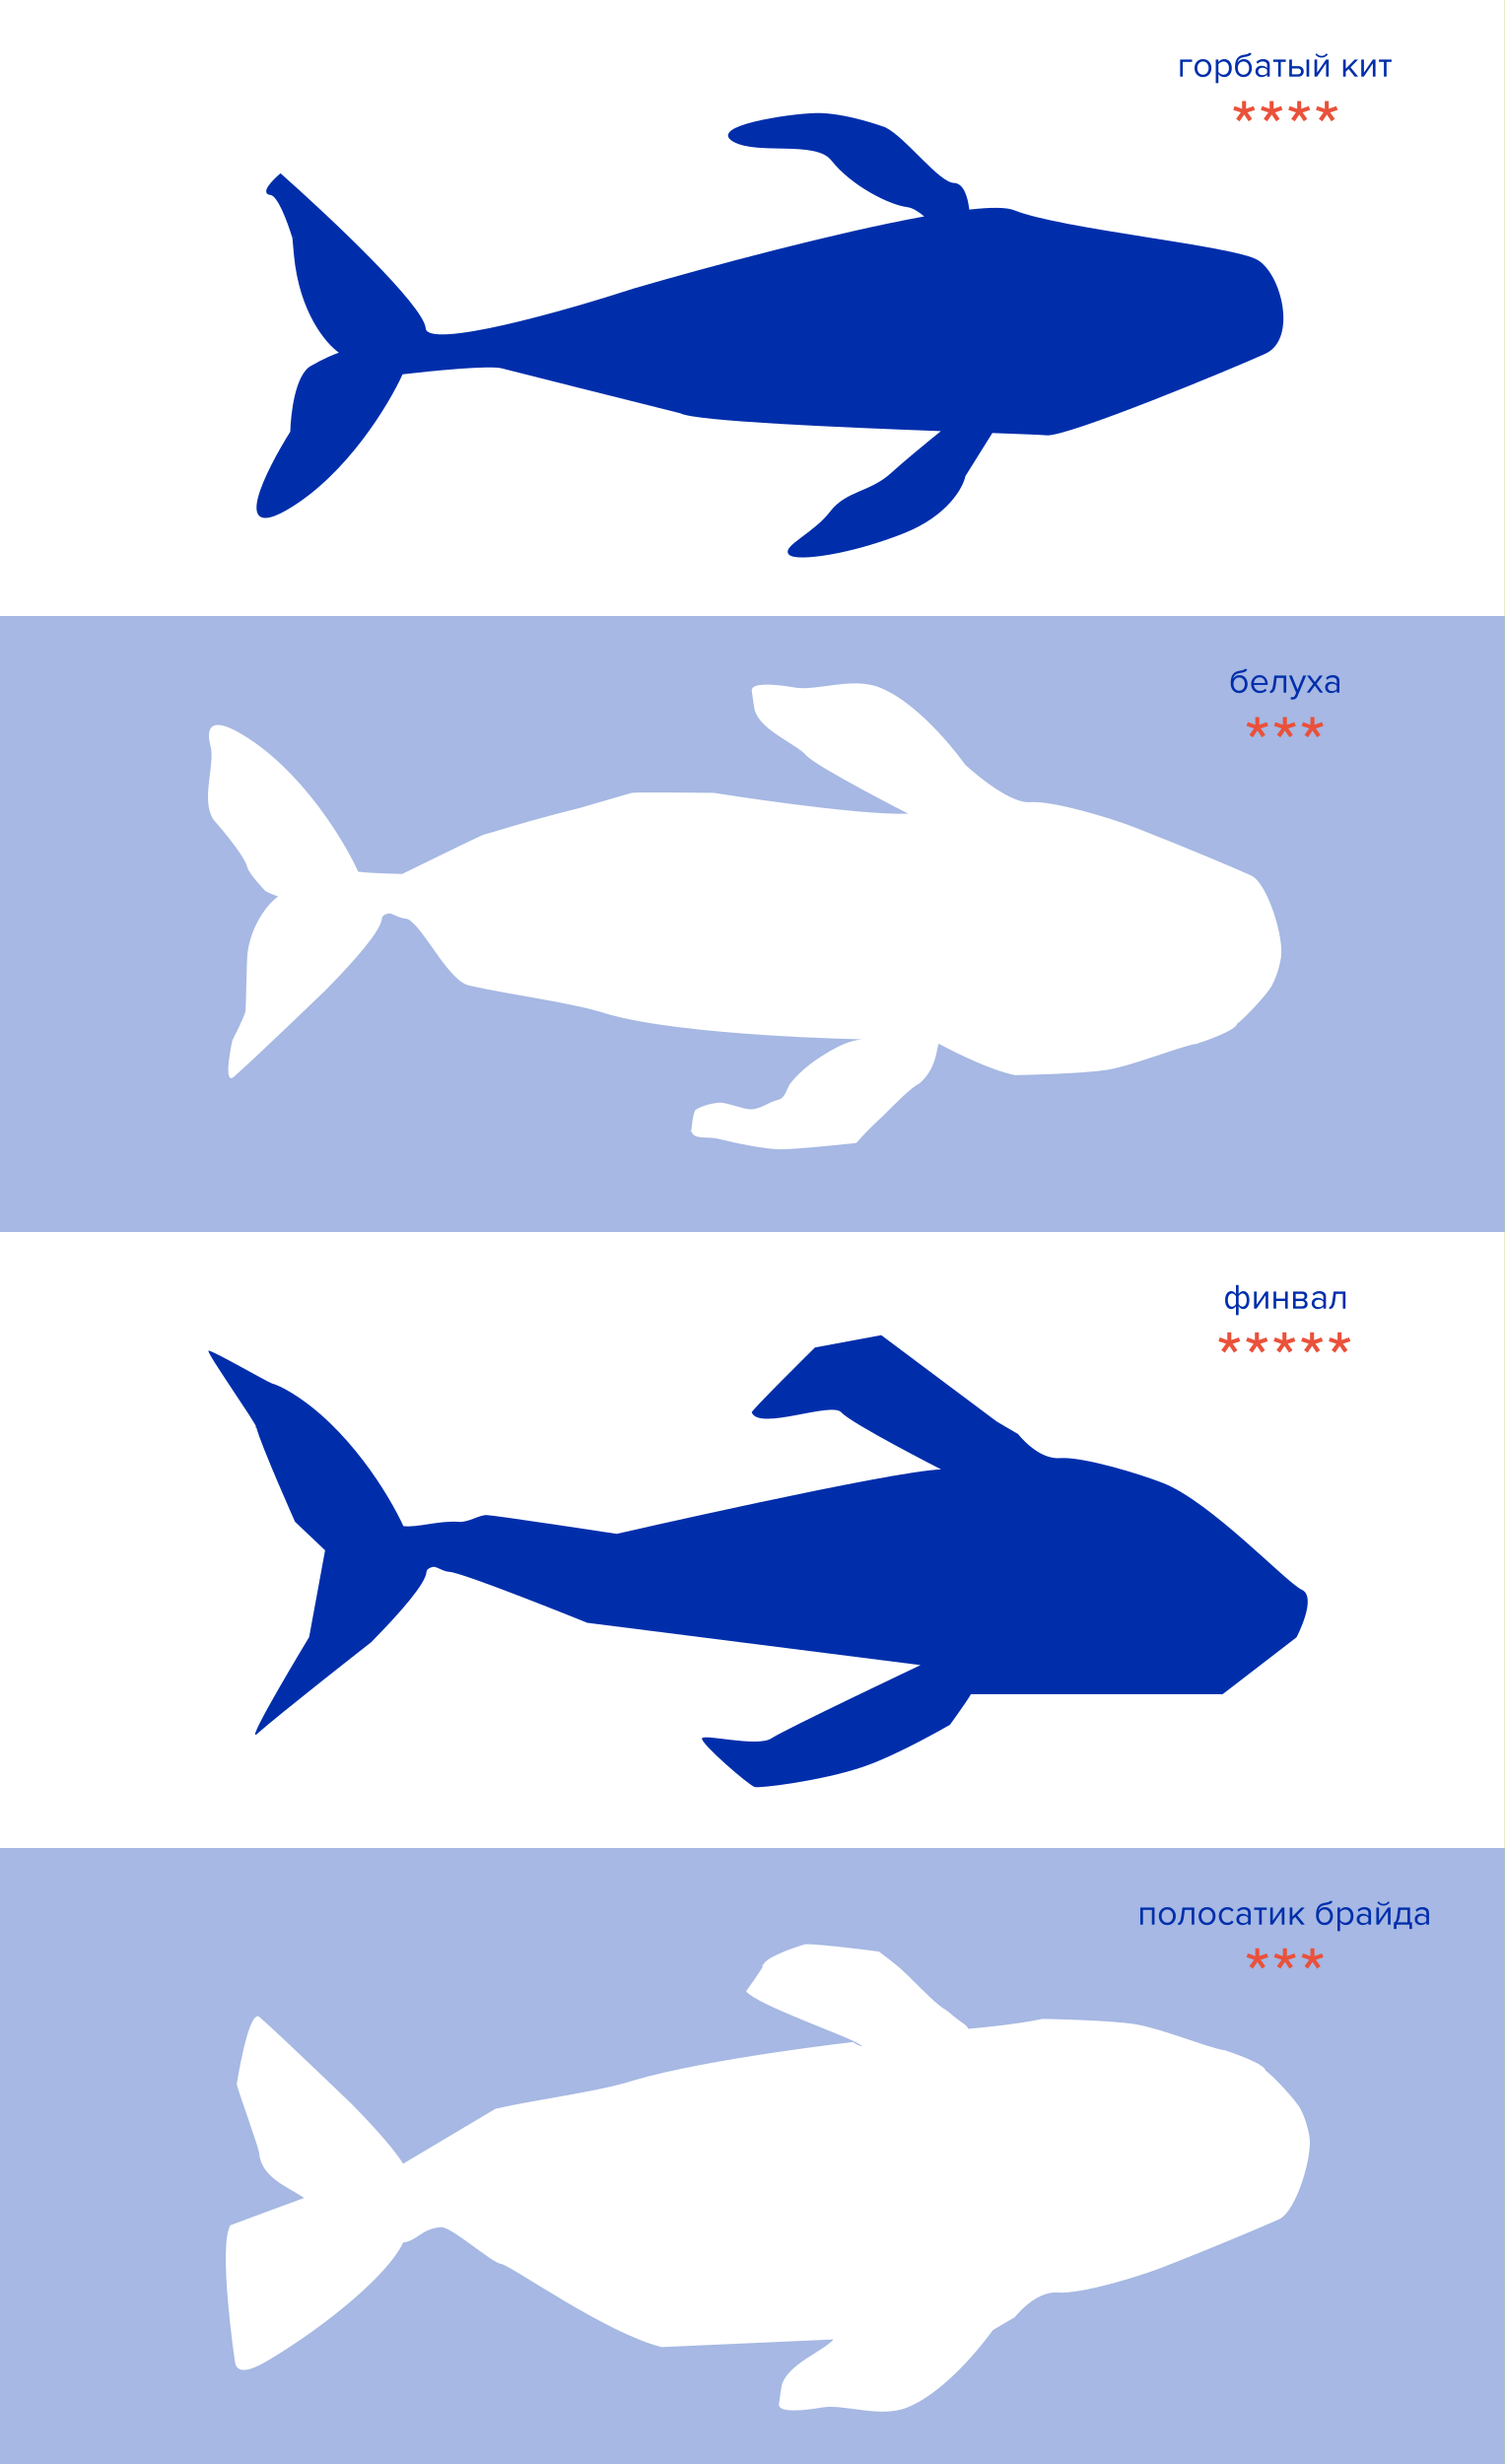
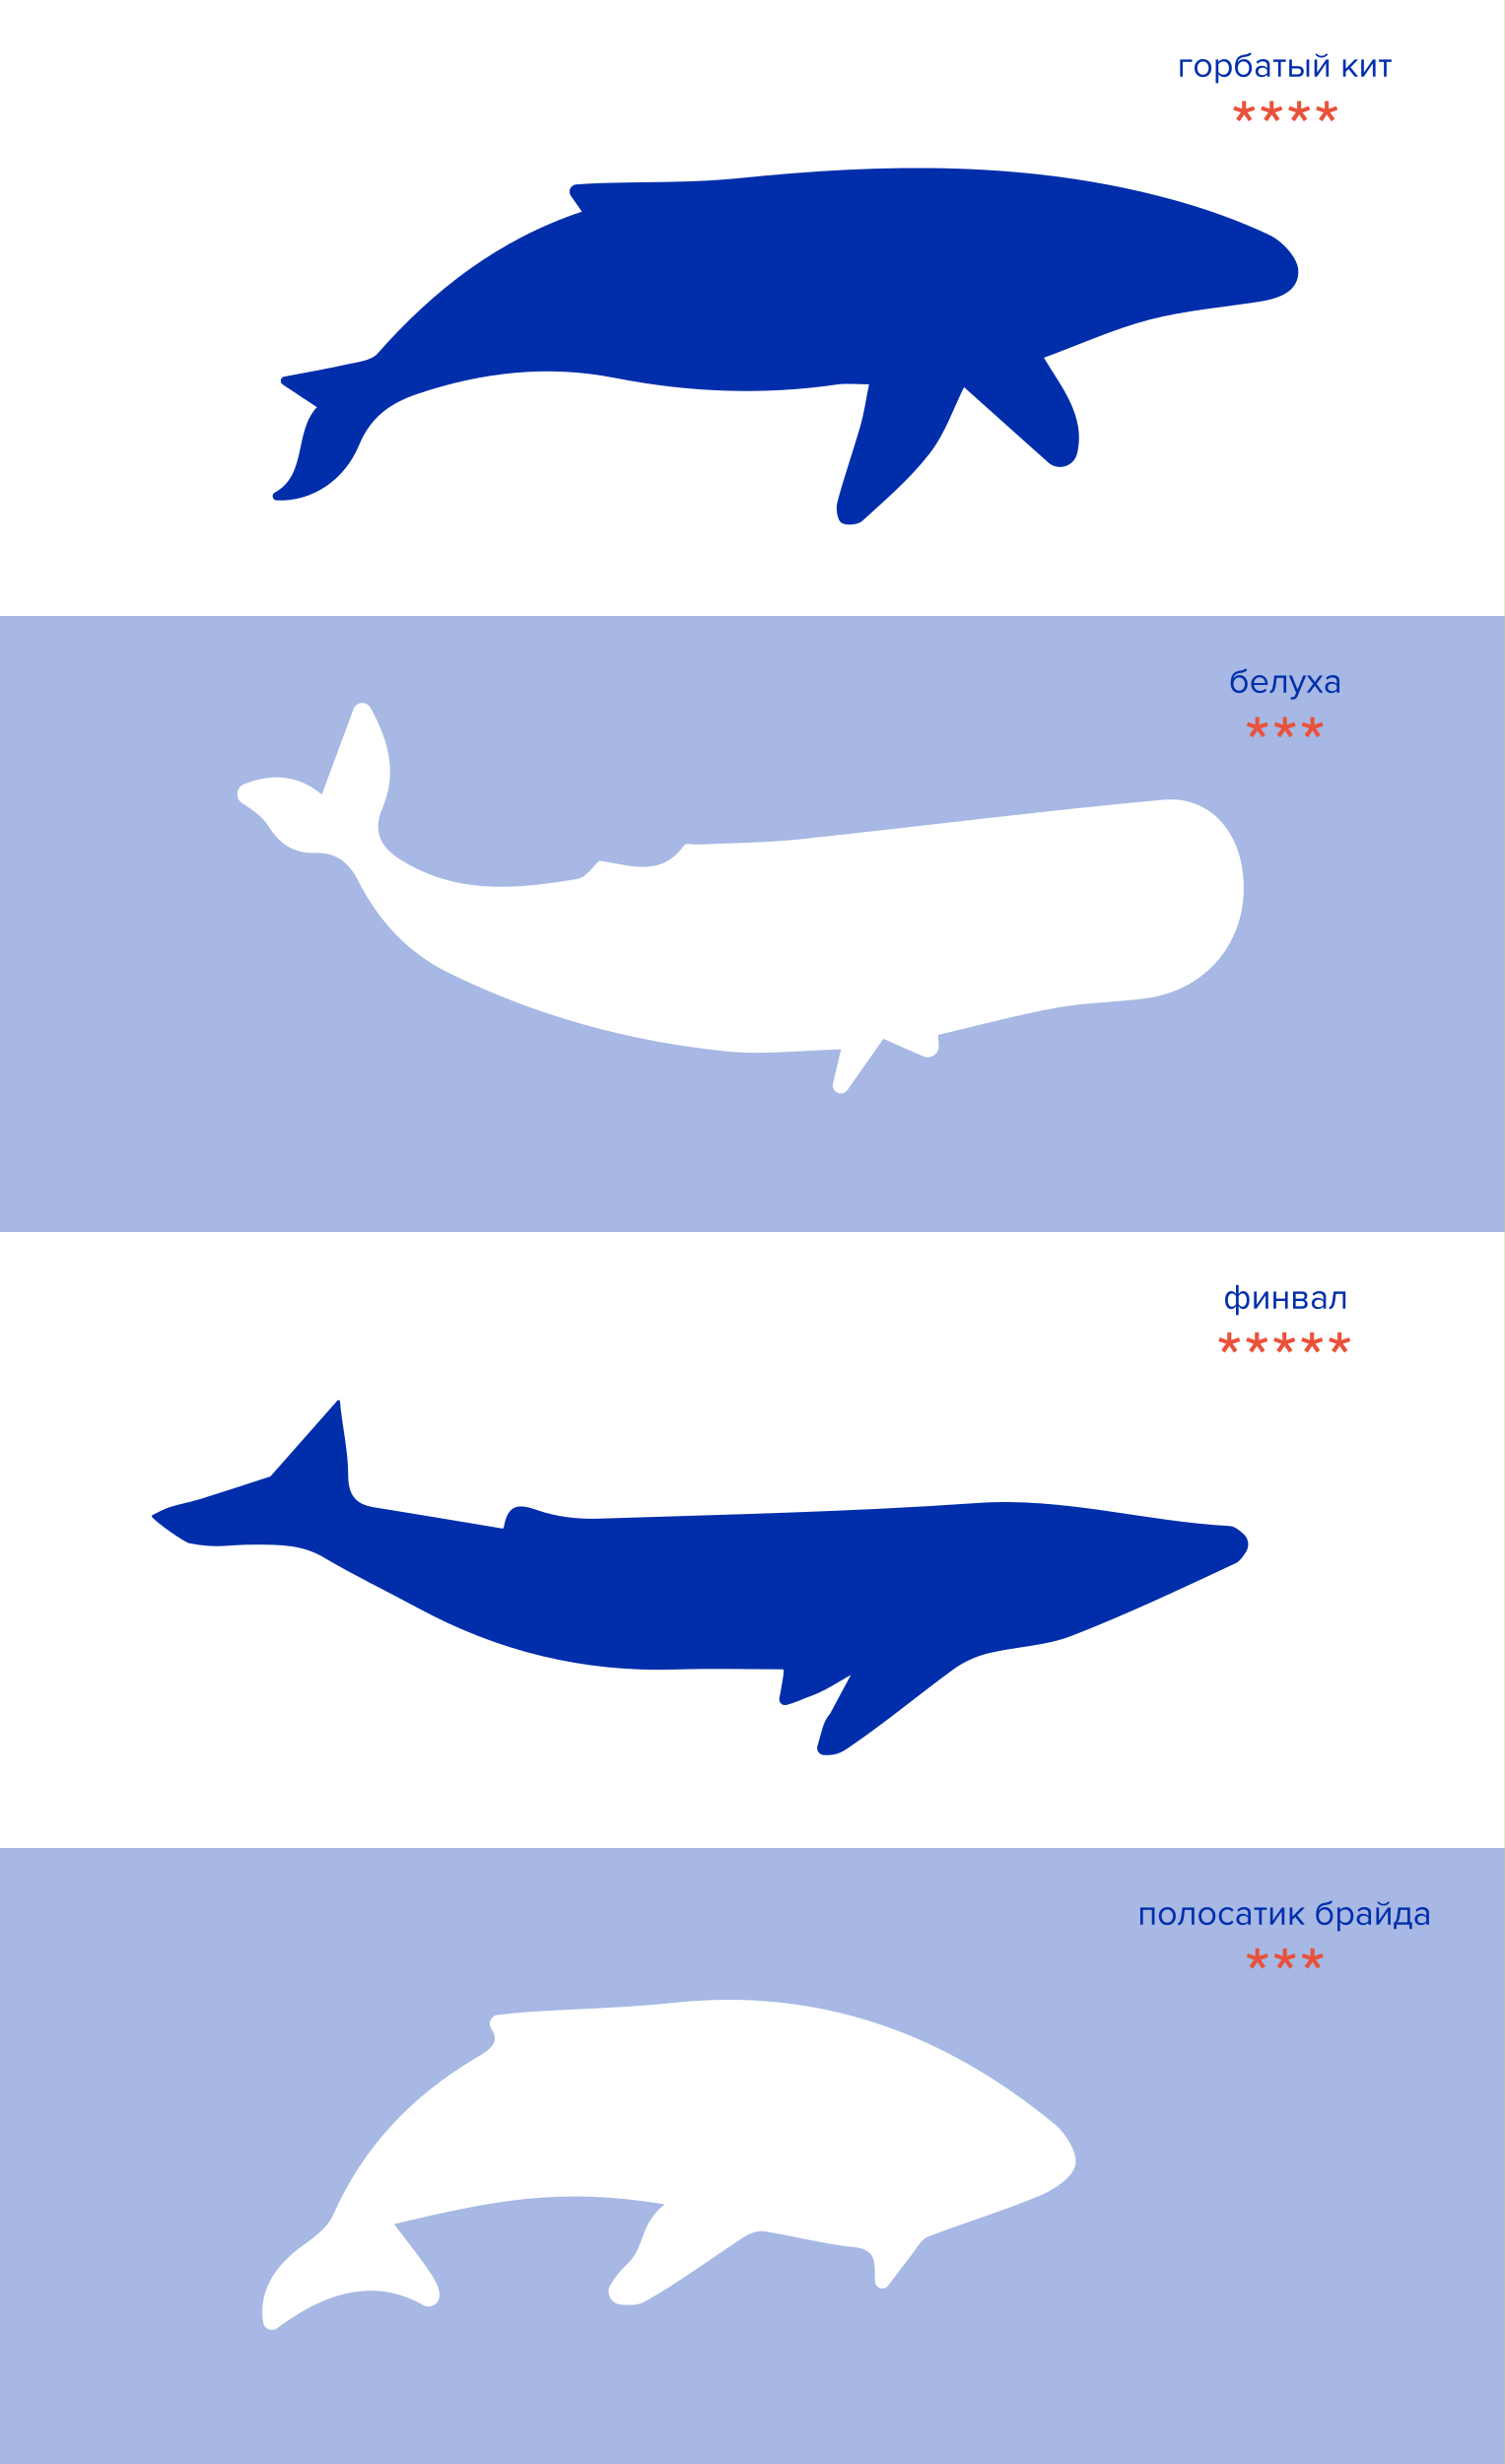
<svg xmlns="http://www.w3.org/2000/svg" width="1021" height="1672" viewBox="0 0 1021 1672" fill="none">
  <g clip-path="url(#clip0_370_9)">
    <rect width="1021" height="1672" fill="#98C32F" />
    <rect x="-46" width="1109" height="418" fill="white" />
    <rect x="-46" y="836" width="1109" height="418" fill="white" />
    <rect x="-19" y="418" width="1109" height="418" fill="#A6B8E3" />
    <rect x="-19" y="1254" width="1109" height="418" fill="#A6B8E3" />
-     <path fill-rule="evenodd" clip-rule="evenodd" d="M673.371 293.831C693.126 294.55 706.976 295.074 710.066 295.386C711 295.48 712.307 295.365 713.905 295.091C715.515 294.816 717.464 294.371 719.7 293.781C724.173 292.601 729.828 290.831 736.284 288.643C749.198 284.266 765.349 278.203 781.725 271.798C814.474 258.99 848.155 244.804 858.687 239.989C869.614 234.993 872.257 221.378 870.296 208.124C869.311 201.459 867.156 194.794 864.233 189.178C861.314 183.572 857.601 178.957 853.468 176.462C851.386 175.205 847.726 173.956 842.925 172.7C838.104 171.438 832.067 170.154 825.187 168.847C812.052 166.351 795.807 163.765 779.006 161.091L776.599 160.707C758.942 157.896 740.805 154.987 725.101 151.979C709.382 148.968 696.153 145.868 688.285 142.684C685.548 141.576 681.411 141.067 676.176 141.033C671.065 140.999 664.848 141.418 657.748 142.214C657.18 137.632 656.208 133.298 654.637 130.028C652.995 126.609 650.624 124.219 647.277 124.125C646.08 124.092 644.664 123.623 643.049 122.761C641.44 121.902 639.675 120.673 637.788 119.169C634.014 116.16 629.813 112.097 625.486 107.807C624.684 107.012 623.877 106.208 623.068 105.403C619.525 101.876 615.942 98.308 612.502 95.173C608.283 91.329 604.229 88.087 600.677 86.359L600.651 86.347L600.624 86.337L600.564 86.516C600.624 86.337 600.624 86.337 600.624 86.337L600.619 86.335L600.604 86.329L600.544 86.307C600.491 86.288 600.413 86.259 600.311 86.222C600.106 86.148 599.804 86.039 599.413 85.901C598.63 85.626 597.491 85.233 596.063 84.763C593.207 83.823 589.193 82.576 584.557 81.345C575.299 78.886 563.512 76.477 553.52 76.733C543.571 76.988 525.495 79.222 511.946 82.553C505.198 84.213 499.469 86.167 496.453 88.341C494.972 89.409 493.923 90.691 494.057 92.189C494.189 93.659 495.434 94.944 497.502 96.111C501.716 98.488 507.356 99.583 513.543 100.133C518.414 100.567 523.681 100.666 528.926 100.764C530.35 100.791 531.773 100.818 533.186 100.851C539.82 101.008 546.237 101.311 551.672 102.436C557.119 103.562 561.468 105.492 564.078 108.807C571.008 117.609 580.984 125.202 590.657 130.76C600.318 136.313 609.757 139.88 615.641 140.563C619.034 140.957 623.096 143.434 627.172 146.857C567.506 157.654 480.577 181.017 430.195 195.702L430.186 195.704L430.178 195.707C406.77 203.347 371.587 213.845 342.105 220.512C327.359 223.846 314.068 226.216 304.398 226.796C299.555 227.087 295.671 226.926 292.979 226.239C290.245 225.541 289.019 224.388 288.898 222.915C288.727 220.824 287.505 218.079 285.551 214.884C283.582 211.663 280.812 207.894 277.437 203.734C270.686 195.412 261.477 185.474 251.314 175.139C230.986 154.466 206.801 132.162 190.73 117.934L190.345 117.593L189.953 117.926C187.482 120.025 184.144 123.237 182.222 126.026C181.739 126.727 181.334 127.418 181.055 128.071C180.779 128.718 180.605 129.375 180.638 129.992C180.673 130.641 180.939 131.218 181.471 131.635C181.976 132.031 182.676 132.246 183.532 132.323C184.537 132.414 185.746 133.318 187.102 135.088C188.431 136.823 189.797 139.25 191.145 142.097C193.828 147.766 196.386 154.992 198.393 161.44C198.66 164.573 199.015 168.48 199.473 173.279C203.105 211.381 220.553 232.585 229.966 239.327C226.577 240.442 219.649 243.263 210.819 248.376C208.127 249.935 205.955 252.791 204.204 256.303C202.448 259.824 201.085 264.065 200.039 268.481C197.968 277.224 197.118 286.741 196.968 292.918C188.539 306.362 178.331 325.061 175.101 337.554C174.29 340.692 173.903 343.496 174.124 345.753C174.346 348.024 175.2 349.834 176.943 350.781C178.643 351.704 181.038 351.718 184.151 350.827C187.28 349.932 191.24 348.094 196.158 345.156C235.283 321.785 263.698 274.869 273.194 254.002C282.745 252.863 297.394 251.313 310.74 250.313C317.492 249.808 323.904 249.443 329.15 249.344C334.425 249.245 338.442 249.416 340.458 249.948C348.886 252.173 424.755 271.2 461.705 280.453C462.368 280.811 463.343 281.143 464.567 281.458C465.849 281.788 467.445 282.112 469.324 282.428C473.081 283.062 477.998 283.674 483.839 284.266C495.522 285.451 510.937 286.555 528.242 287.573C562.298 289.578 603.701 291.252 638.457 292.552C626.521 302.217 612.586 313.728 604.781 320.861C597.982 327.075 591.027 330.049 584.346 332.905C583.813 333.133 583.282 333.36 582.753 333.588C575.6 336.67 568.805 339.906 563.185 347.272C558.149 353.871 550.845 359.345 544.856 363.834C544.364 364.202 543.881 364.564 543.409 364.919C540.327 367.24 537.67 369.307 536.102 371.106C535.322 372.001 534.742 372.905 534.564 373.806C534.371 374.778 534.662 375.661 535.422 376.389C536.174 377.108 537.435 377.569 539.007 377.858C540.606 378.151 542.629 378.284 545.003 378.264C549.754 378.224 555.98 377.573 563.164 376.322C577.537 373.821 595.807 368.911 613.903 361.637C642.801 350.022 653.412 331.28 655.128 323.046L673.371 293.831ZM199.599 161.175C199.663 161.38 199.726 161.583 199.788 161.786C199.68 161.034 199.572 160.298 199.467 159.585C199.508 160.091 199.552 160.62 199.599 161.175Z" fill="#002EAB" />
-     <path fill-rule="evenodd" clip-rule="evenodd" d="M654.954 518.92C654.954 518.92 683.505 545.514 698.898 544.336C714.292 543.157 753.537 555.025 770.271 561.569C803.737 574.658 838.154 589.153 848.917 594.074C860.083 599.179 871.305 635.827 869.302 649.371C868.295 656.181 866.093 662.992 863.106 668.731C860.124 674.46 843.696 692.023 839.472 694.573C839.472 698.918 816.717 706.947 811.812 708.23C818.842 706.894 806.884 709.52 811.812 708.23C798.39 710.781 768.469 723.23 751.3 725.963C733.257 728.836 688.657 729.569 688.657 729.569C667.776 725.171 637.025 708.231 637.025 708.231C635.347 711.725 635.746 724.908 624.086 735.021C625.737 734.139 622.863 735.055 624.086 735.021C622.442 735.899 620.638 737.154 618.711 738.691C614.853 741.766 610.561 745.918 606.139 750.301C605.319 751.114 604.495 751.935 603.668 752.758C600.048 756.363 596.386 760.008 592.871 763.212C588.56 767.14 581.023 775.6 581.023 775.6C581.023 775.6 538.995 780.16 528.785 779.898C518.619 779.638 500.868 776.091 487.023 772.686C480.128 770.991 470.197 773.731 469.125 767.278C468.989 768.808 467.612 766.187 469.125 767.278C469.26 765.775 470.186 754.077 472.3 752.885C476.606 750.455 481.571 748.83 487.893 748.268C492.871 747.825 504.25 752.859 509.609 752.758C508.165 752.792 511.064 752.731 509.609 752.758C516.388 752.598 522.1 747.57 527.654 746.421C533.22 745.27 533.788 738.408 536.456 735.021C543.537 726.027 553.419 718.869 563.302 713.189C573.175 707.515 579.024 705.954 585.036 705.255C585.036 705.255 463.506 703.028 412.023 688.022C388.104 680.215 348.398 675.544 318.272 668.731C303.203 665.324 284.923 623.901 275.041 623.307C270.092 623.01 266.055 619.208 263.304 619.911C260.51 620.624 259.257 621.802 259.134 623.307C258.96 625.444 257.71 628.249 255.714 631.514C253.701 634.805 250.87 638.657 247.422 642.908C240.524 651.412 231.113 661.566 220.728 672.128C220.728 672.128 174.847 716.393 158.426 730.933C150.969 736.234 157.615 706.156 157.615 706.156C160.356 700.363 164.599 692.715 166.65 686.126C166.923 682.925 167.375 652.915 167.842 648.011C169.414 631.514 179.106 615.236 188.725 608.346C185.261 607.206 180.2 604.74 180.2 604.74C180.2 604.74 168.911 593.025 167.842 588.513C165.725 579.579 144.731 556.06 144.731 556.06C136.118 542.323 146.149 518.927 142.849 506.161C142.019 502.954 141.624 500.089 141.85 497.782C142.077 495.462 142.949 493.613 144.731 492.645C146.468 491.701 148.915 491.687 152.096 492.597C155.294 493.512 159.34 495.391 164.365 498.392C204.346 522.275 233.383 570.216 243.086 591.54C252.846 592.704 272.923 593.051 272.923 593.051C272.923 593.051 326.013 566.971 328.073 566.428C336.685 564.154 355.94 557.634 393.699 548.179L428.642 538.031C432.482 537.384 484.467 538.031 484.467 538.031C484.467 538.031 580.821 553.475 616.338 552.147C616.338 552.147 554.045 520.406 547.14 512.61C540.211 504.788 517.736 496.384 512.623 483.312C511.825 482.398 510.354 470.037 510.172 469.116C509.975 468.122 510.272 467.22 511.05 466.476C511.817 465.742 513.107 465.27 514.713 464.976C516.346 464.676 518.414 464.54 520.84 464.561C525.694 464.601 532.056 465.267 539.398 466.545C554.085 469.101 578.506 459.112 596.998 466.545C626.528 478.414 654.954 518.92 654.954 518.92Z" fill="white" />
-     <path fill-rule="evenodd" clip-rule="evenodd" d="M688.659 1572.36C688.659 1572.36 702.36 1554.47 717.791 1555.65C733.222 1556.83 772.563 1544.93 789.338 1538.37C822.886 1525.25 857.387 1510.72 868.176 1505.79C879.369 1500.67 890.619 1463.93 888.611 1450.35C887.602 1443.53 885.394 1436.7 882.4 1430.95C879.41 1425.2 862.942 1407.6 858.708 1405.04C858.708 1400.69 835.898 1392.64 830.98 1391.35C838.028 1392.69 826.041 1390.06 830.98 1391.35C817.525 1388.79 787.531 1376.32 770.32 1373.58C752.233 1370.7 707.525 1369.96 707.525 1369.96C686.593 1374.37 657.046 1376.68 657.046 1376.68C655.363 1373.18 654.484 1374.63 642.796 1364.5C644.45 1365.38 641.569 1364.46 642.796 1364.5C641.148 1363.62 639.339 1362.36 637.407 1360.82C633.54 1357.73 629.237 1353.57 624.805 1349.18C623.983 1348.36 623.156 1347.54 622.328 1346.71C618.699 1343.1 615.028 1339.45 611.504 1336.24C607.183 1332.3 596.386 1324.27 596.386 1324.27C596.386 1324.27 556.638 1319.04 546.403 1319.3C546.403 1319.3 518.859 1327.29 517.785 1333.76C517.647 1332.22 516.267 1334.85 517.785 1333.76C517.919 1335.26 506.27 1351.22 506.27 1351.22C513.369 1360.23 571.956 1380.69 581.863 1386.38C591.76 1392.07 574.339 1384.81 580.366 1385.51C580.366 1385.51 481.823 1396.57 430.214 1411.61C406.236 1419.44 366.433 1424.12 336.234 1430.95L273.523 1468.26C271.505 1464.96 268.668 1461.1 265.211 1456.83C258.296 1448.31 248.862 1438.13 238.452 1427.54C238.452 1427.54 192.459 1383.17 175.997 1368.59C168.522 1363.28 160.66 1414.18 160.66 1414.18C160.933 1417.39 175.528 1456.71 175.997 1461.63C177.573 1478.17 196.728 1484.57 206.37 1491.48C202.898 1492.62 156.388 1509.98 156.388 1509.98C147.754 1523.75 159.38 1602.31 159.38 1602.31C159.608 1604.64 160.483 1606.49 162.268 1607.46C164.01 1608.41 166.462 1608.42 169.651 1607.51C172.857 1606.59 176.914 1604.71 181.951 1601.7C222.03 1577.76 263.796 1543.1 273.523 1521.72C283.307 1520.56 285.655 1512.32 299.325 1511.3C306.242 1510.78 334.702 1536.28 340.076 1536.18C348.709 1538.46 411.157 1583.18 449.008 1592.66L565.661 1587.45C558.715 1595.29 536.186 1603.72 531.06 1616.82C530.26 1617.74 528.785 1630.13 528.603 1631.05C528.406 1632.05 528.704 1632.95 529.483 1633.7C530.252 1634.43 531.545 1634.91 533.155 1635.2C534.792 1635.5 536.865 1635.64 539.297 1635.62C544.163 1635.58 550.541 1634.91 557.9 1633.63C572.623 1631.07 597.104 1641.08 615.642 1633.63C645.243 1621.73 673.738 1581.12 673.738 1581.12L688.659 1572.36Z" fill="white" />
-     <path fill-rule="evenodd" clip-rule="evenodd" d="M690.88 973.14C690.88 973.14 704.24 990.588 719.286 989.436C734.333 988.284 772.695 999.885 789.052 1006.28C821.764 1019.08 872.804 1073.9 883.324 1078.71C894.238 1083.7 879.796 1111.03 879.796 1111.03L829.657 1149.64L658.806 1149.64C657.166 1153.06 644.644 1170.35 644.644 1170.35C644.644 1170.35 609.697 1190.78 585.494 1198.99C557.826 1208.37 515.931 1213.53 512.182 1212.64C508.433 1211.76 475.111 1182.89 476.36 1179.6C477.61 1176.31 513.894 1185.88 523.429 1179.6C532.964 1173.32 624.65 1129.89 624.65 1129.89L398.466 1101.18C398.466 1101.18 314.633 1067.21 304.974 1066.63C300.136 1066.34 296.19 1062.62 293.501 1063.31C290.77 1064.01 289.545 1065.16 289.425 1066.63C289.254 1068.72 288.033 1071.46 286.082 1074.65C284.115 1077.87 281.347 1081.63 277.977 1085.79C271.234 1094.1 262.035 1104.03 251.884 1114.35C251.884 1114.35 190.001 1162.74 173.949 1176.96C166.66 1182.14 209.772 1110.87 209.772 1110.87L220.601 1052.01L200.189 1032.62C200.189 1032.62 177.175 981.037 173.948 968.559C173.727 970.813 173.138 965.424 173.948 968.559C174.17 966.291 139.717 917.515 141.458 916.569C143.156 915.647 181.687 937.974 184.797 938.863C187.923 939.757 191.878 941.594 196.79 944.528C235.871 967.872 264.254 1014.73 273.738 1035.58C283.279 1036.72 297.911 1031.68 311.241 1032.68C317.986 1033.19 325.002 1027.98 330.242 1028.08C335.511 1028.18 418.46 1040.82 418.46 1040.82C418.46 1040.82 603.868 998.37 638.585 997.072C638.585 997.072 577.695 966.045 570.945 958.425C564.172 950.779 515.099 971.202 510.1 958.425C509.321 957.531 553.004 914.366 553.004 914.366L597.991 905.995L676.331 964.594L690.88 973.14Z" fill="#002EAB" />
    <path d="M838.032 467.384C838.736 468.248 839.68 468.68 840.864 468.68C842.048 468.68 842.984 468.248 843.672 467.384C844.36 466.504 844.704 465.432 844.704 464.168C844.704 462.936 844.36 461.888 843.672 461.024C842.984 460.16 842.048 459.728 840.864 459.728C839.68 459.728 838.736 460.16 838.032 461.024C837.344 461.888 837 462.936 837 464.168C837 465.432 837.344 466.504 838.032 467.384ZM840.864 470.288C839.12 470.288 837.728 469.672 836.688 468.44C835.648 467.208 835.128 465.616 835.128 463.664C835.128 460.912 835.624 458.88 836.616 457.568C837.608 456.24 839.136 455.44 841.2 455.168C842.432 454.976 843.28 454.792 843.744 454.616C844.224 454.44 844.464 454.232 844.464 453.992H846.216C846.216 454.44 846.08 454.832 845.808 455.168C845.536 455.488 845.144 455.744 844.632 455.936C844.136 456.128 843.664 456.28 843.216 456.392C842.784 456.488 842.264 456.576 841.656 456.656C840.056 456.88 838.896 457.32 838.176 457.976C837.472 458.632 837.008 459.504 836.784 460.592C837.84 458.944 839.296 458.12 841.152 458.12C842.752 458.12 844.056 458.704 845.064 459.872C846.072 461.04 846.576 462.472 846.576 464.168C846.576 465.896 846.056 467.352 845.016 468.536C843.976 469.704 842.592 470.288 840.864 470.288ZM854.884 470.288C853.156 470.288 851.74 469.728 850.636 468.608C849.532 467.472 848.98 466 848.98 464.192C848.98 462.496 849.524 461.064 850.612 459.896C851.7 458.712 853.06 458.12 854.692 458.12C856.404 458.12 857.756 458.712 858.748 459.896C859.756 461.064 860.26 462.544 860.26 464.336V464.792H850.876C850.956 465.928 851.372 466.88 852.124 467.648C852.876 468.416 853.852 468.8 855.052 468.8C856.492 468.8 857.684 468.312 858.628 467.336L859.492 468.512C858.308 469.696 856.772 470.288 854.884 470.288ZM858.484 463.472C858.468 462.48 858.132 461.592 857.476 460.808C856.82 460.008 855.884 459.608 854.668 459.608C853.516 459.608 852.604 460 851.932 460.784C851.276 461.568 850.924 462.464 850.876 463.472H858.484ZM861.807 470.288V468.8C862.351 468.8 862.799 468.44 863.151 467.72C863.503 467 863.791 465.8 864.015 464.12L864.759 458.408H872.823V470H871.023V459.992H866.343L865.815 464.336C865.559 466.464 865.111 467.992 864.471 468.92C863.831 469.832 862.943 470.288 861.807 470.288ZM875.769 474.536L876.057 472.904C876.345 473.032 876.673 473.096 877.041 473.096C877.457 473.096 877.801 473.008 878.073 472.832C878.345 472.656 878.577 472.336 878.769 471.872L879.537 470.12L874.689 458.408H876.633L880.497 467.912L884.337 458.408H886.305L880.497 472.352C879.857 473.888 878.721 474.672 877.089 474.704C876.609 474.704 876.169 474.648 875.769 474.536ZM897.783 470H895.695L892.215 465.248L888.735 470H886.671L891.111 464.048L886.911 458.408H888.999L892.215 462.824L895.431 458.408H897.519L893.319 464.048L897.783 470ZM908.903 470H907.103V468.68C906.127 469.752 904.847 470.288 903.263 470.288C902.191 470.288 901.247 469.944 900.431 469.256C899.615 468.568 899.207 467.632 899.207 466.448C899.207 465.232 899.607 464.296 900.407 463.64C901.223 462.968 902.175 462.632 903.263 462.632C904.911 462.632 906.191 463.16 907.103 464.216V462.128C907.103 461.36 906.831 460.76 906.287 460.328C905.743 459.896 905.039 459.68 904.175 459.68C902.815 459.68 901.631 460.216 900.623 461.288L899.783 460.04C901.015 458.76 902.559 458.12 904.415 458.12C905.743 458.12 906.823 458.44 907.655 459.08C908.487 459.72 908.903 460.704 908.903 462.032V470ZM903.911 468.992C905.351 468.992 906.415 468.512 907.103 467.552V465.368C906.415 464.408 905.351 463.928 903.911 463.928C903.079 463.928 902.391 464.168 901.847 464.648C901.319 465.112 901.055 465.72 901.055 466.472C901.055 467.208 901.319 467.816 901.847 468.296C902.391 468.76 903.079 468.992 903.911 468.992Z" fill="#002EAB" />
    <path d="M854.547 486.57V491.797L859.656 490.016L860.594 492.617L855.484 494.281L858.648 498.688L856.328 500.352L853.258 495.781L850.164 500.352L847.773 498.688L850.984 494.281L845.828 492.617L846.766 490.016L851.828 491.844V486.57H854.547ZM873.25 486.57V491.797L878.359 490.016L879.297 492.617L874.188 494.281L877.352 498.688L875.031 500.352L871.961 495.781L868.867 500.352L866.477 498.688L869.688 494.281L864.531 492.617L865.469 490.016L870.531 491.844V486.57H873.25ZM891.953 486.57V491.797L897.062 490.016L898 492.617L892.891 494.281L896.055 498.688L893.734 500.352L890.664 495.781L887.57 500.352L885.18 498.688L888.391 494.281L883.234 492.617L884.172 490.016L889.234 491.844V486.57H891.953Z" fill="#EA513A" />
    <path d="M783.448 1306H781.648V1295.99H775.6V1306H773.8V1294.41H783.448V1306ZM796.258 1304.54C795.218 1305.7 793.834 1306.29 792.106 1306.29C790.378 1306.29 788.986 1305.7 787.93 1304.54C786.89 1303.37 786.37 1301.92 786.37 1300.19C786.37 1298.46 786.89 1297.02 787.93 1295.87C788.986 1294.7 790.378 1294.12 792.106 1294.12C793.834 1294.12 795.218 1294.7 796.258 1295.87C797.314 1297.02 797.842 1298.46 797.842 1300.19C797.842 1301.92 797.314 1303.37 796.258 1304.54ZM789.274 1303.38C789.978 1304.25 790.922 1304.68 792.106 1304.68C793.29 1304.68 794.226 1304.25 794.914 1303.38C795.602 1302.5 795.946 1301.44 795.946 1300.19C795.946 1298.94 795.602 1297.89 794.914 1297.02C794.226 1296.16 793.29 1295.73 792.106 1295.73C790.922 1295.73 789.978 1296.17 789.274 1297.05C788.586 1297.91 788.242 1298.96 788.242 1300.19C788.242 1301.44 788.586 1302.5 789.274 1303.38ZM799.409 1306.29V1304.8C799.953 1304.8 800.401 1304.44 800.753 1303.72C801.105 1303 801.393 1301.8 801.617 1300.12L802.361 1294.41H810.425V1306H808.625V1295.99H803.945L803.417 1300.34C803.161 1302.46 802.713 1303.99 802.073 1304.92C801.433 1305.83 800.545 1306.29 799.409 1306.29ZM823.235 1304.54C822.195 1305.7 820.811 1306.29 819.083 1306.29C817.355 1306.29 815.963 1305.7 814.907 1304.54C813.867 1303.37 813.347 1301.92 813.347 1300.19C813.347 1298.46 813.867 1297.02 814.907 1295.87C815.963 1294.7 817.355 1294.12 819.083 1294.12C820.811 1294.12 822.195 1294.7 823.235 1295.87C824.291 1297.02 824.819 1298.46 824.819 1300.19C824.819 1301.92 824.291 1303.37 823.235 1304.54ZM816.251 1303.38C816.955 1304.25 817.899 1304.68 819.083 1304.68C820.267 1304.68 821.203 1304.25 821.891 1303.38C822.579 1302.5 822.923 1301.44 822.923 1300.19C822.923 1298.94 822.579 1297.89 821.891 1297.02C821.203 1296.16 820.267 1295.73 819.083 1295.73C817.899 1295.73 816.955 1296.17 816.251 1297.05C815.563 1297.91 815.219 1298.96 815.219 1300.19C815.219 1301.44 815.563 1302.5 816.251 1303.38ZM832.865 1306.29C831.153 1306.29 829.761 1305.71 828.689 1304.56C827.617 1303.39 827.081 1301.94 827.081 1300.19C827.081 1298.45 827.617 1297 828.689 1295.85C829.761 1294.7 831.153 1294.12 832.865 1294.12C834.657 1294.12 836.073 1294.79 837.113 1296.14L835.913 1297.24C835.177 1296.23 834.193 1295.73 832.961 1295.73C831.745 1295.73 830.769 1296.14 830.033 1296.98C829.313 1297.81 828.953 1298.88 828.953 1300.19C828.953 1301.5 829.313 1302.58 830.033 1303.43C830.769 1304.26 831.745 1304.68 832.961 1304.68C834.177 1304.68 835.161 1304.18 835.913 1303.17L837.113 1304.27C836.073 1305.62 834.657 1306.29 832.865 1306.29ZM848.684 1306H846.884V1304.68C845.908 1305.75 844.628 1306.29 843.044 1306.29C841.972 1306.29 841.028 1305.94 840.212 1305.26C839.396 1304.57 838.988 1303.63 838.988 1302.45C838.988 1301.23 839.388 1300.3 840.188 1299.64C841.004 1298.97 841.956 1298.63 843.044 1298.63C844.692 1298.63 845.972 1299.16 846.884 1300.22V1298.13C846.884 1297.36 846.612 1296.76 846.068 1296.33C845.524 1295.9 844.82 1295.68 843.956 1295.68C842.596 1295.68 841.412 1296.22 840.404 1297.29L839.564 1296.04C840.796 1294.76 842.34 1294.12 844.196 1294.12C845.524 1294.12 846.604 1294.44 847.436 1295.08C848.268 1295.72 848.684 1296.7 848.684 1298.03V1306ZM843.692 1304.99C845.132 1304.99 846.196 1304.51 846.884 1303.55V1301.37C846.196 1300.41 845.132 1299.93 843.692 1299.93C842.86 1299.93 842.172 1300.17 841.628 1300.65C841.1 1301.11 840.836 1301.72 840.836 1302.47C840.836 1303.21 841.1 1303.82 841.628 1304.3C842.172 1304.76 842.86 1304.99 843.692 1304.99ZM856.204 1306H854.404V1295.99H851.044V1294.41H859.588V1295.99H856.204V1306ZM863.676 1306H861.948V1294.41H863.748V1303.26L869.82 1294.41H871.596V1306H869.796V1296.98L863.676 1306ZM885.391 1306H883.087L878.911 1300.79L876.991 1302.69V1306H875.191V1294.41H876.991V1300.58L883.087 1294.41H885.367L880.231 1299.66L885.391 1306ZM895.938 1303.38C896.642 1304.25 897.586 1304.68 898.77 1304.68C899.954 1304.68 900.89 1304.25 901.578 1303.38C902.266 1302.5 902.61 1301.43 902.61 1300.17C902.61 1298.94 902.266 1297.89 901.578 1297.02C900.89 1296.16 899.954 1295.73 898.77 1295.73C897.586 1295.73 896.642 1296.16 895.938 1297.02C895.25 1297.89 894.906 1298.94 894.906 1300.17C894.906 1301.43 895.25 1302.5 895.938 1303.38ZM898.77 1306.29C897.026 1306.29 895.634 1305.67 894.594 1304.44C893.554 1303.21 893.034 1301.62 893.034 1299.66C893.034 1296.91 893.53 1294.88 894.522 1293.57C895.514 1292.24 897.042 1291.44 899.106 1291.17C900.338 1290.98 901.186 1290.79 901.65 1290.62C902.13 1290.44 902.37 1290.23 902.37 1289.99H904.122C904.122 1290.44 903.986 1290.83 903.714 1291.17C903.442 1291.49 903.05 1291.74 902.538 1291.94C902.042 1292.13 901.57 1292.28 901.122 1292.39C900.69 1292.49 900.17 1292.58 899.562 1292.66C897.962 1292.88 896.802 1293.32 896.082 1293.98C895.378 1294.63 894.914 1295.5 894.69 1296.59C895.746 1294.94 897.202 1294.12 899.058 1294.12C900.658 1294.12 901.962 1294.7 902.97 1295.87C903.978 1297.04 904.482 1298.47 904.482 1300.17C904.482 1301.9 903.962 1303.35 902.922 1304.54C901.882 1305.7 900.498 1306.29 898.77 1306.29ZM913.27 1306.29C911.638 1306.29 910.334 1305.61 909.358 1304.25V1310.42H907.558V1294.41H909.358V1296.14C909.79 1295.53 910.35 1295.04 911.038 1294.67C911.726 1294.3 912.47 1294.12 913.27 1294.12C914.806 1294.12 916.046 1294.67 916.99 1295.78C917.95 1296.86 918.43 1298.34 918.43 1300.19C918.43 1302.05 917.95 1303.53 916.99 1304.63C916.046 1305.74 914.806 1306.29 913.27 1306.29ZM912.814 1304.68C913.95 1304.68 914.854 1304.26 915.526 1303.43C916.198 1302.58 916.534 1301.5 916.534 1300.19C916.534 1298.88 916.198 1297.81 915.526 1296.98C914.854 1296.14 913.95 1295.73 912.814 1295.73C912.126 1295.73 911.454 1295.91 910.798 1296.28C910.158 1296.63 909.678 1297.06 909.358 1297.58V1302.81C909.678 1303.34 910.158 1303.78 910.798 1304.15C911.454 1304.5 912.126 1304.68 912.814 1304.68ZM930.34 1306H928.54V1304.68C927.564 1305.75 926.284 1306.29 924.7 1306.29C923.628 1306.29 922.684 1305.94 921.868 1305.26C921.052 1304.57 920.644 1303.63 920.644 1302.45C920.644 1301.23 921.044 1300.3 921.844 1299.64C922.66 1298.97 923.612 1298.63 924.7 1298.63C926.348 1298.63 927.628 1299.16 928.54 1300.22V1298.13C928.54 1297.36 928.268 1296.76 927.724 1296.33C927.18 1295.9 926.476 1295.68 925.612 1295.68C924.252 1295.68 923.068 1296.22 922.06 1297.29L921.22 1296.04C922.452 1294.76 923.996 1294.12 925.852 1294.12C927.18 1294.12 928.26 1294.44 929.092 1295.08C929.924 1295.72 930.34 1296.7 930.34 1298.03V1306ZM925.348 1304.99C926.788 1304.99 927.852 1304.51 928.54 1303.55V1301.37C927.852 1300.41 926.788 1299.93 925.348 1299.93C924.516 1299.93 923.828 1300.17 923.284 1300.65C922.756 1301.11 922.492 1301.72 922.492 1302.47C922.492 1303.21 922.756 1303.82 923.284 1304.3C923.828 1304.76 924.516 1304.99 925.348 1304.99ZM935.676 1306H933.948V1294.41H935.748V1303.26L941.82 1294.41H943.596V1306H941.796V1296.98L935.676 1306ZM942.972 1290.98C941.932 1292.38 940.532 1293.09 938.772 1293.09C937.028 1293.09 935.62 1292.38 934.548 1290.98L935.436 1290.21C936.268 1291.36 937.38 1291.94 938.772 1291.94C940.18 1291.94 941.284 1291.36 942.084 1290.21L942.972 1290.98ZM945.823 1308.95V1304.51C946.415 1304.4 946.879 1304.05 947.215 1303.46C947.551 1302.85 947.823 1301.74 948.031 1300.12L948.775 1294.41H956.839V1304.42H958.183V1308.95H956.383V1306H947.623V1308.95H945.823ZM950.359 1295.99L949.831 1300.34C949.559 1302.37 948.999 1303.73 948.151 1304.42H955.039V1295.99H950.359ZM969.692 1306H967.892V1304.68C966.916 1305.75 965.636 1306.29 964.052 1306.29C962.98 1306.29 962.036 1305.94 961.22 1305.26C960.404 1304.57 959.996 1303.63 959.996 1302.45C959.996 1301.23 960.396 1300.3 961.196 1299.64C962.012 1298.97 962.964 1298.63 964.052 1298.63C965.7 1298.63 966.98 1299.16 967.892 1300.22V1298.13C967.892 1297.36 967.62 1296.76 967.076 1296.33C966.532 1295.9 965.828 1295.68 964.964 1295.68C963.604 1295.68 962.42 1296.22 961.412 1297.29L960.572 1296.04C961.804 1294.76 963.348 1294.12 965.204 1294.12C966.532 1294.12 967.612 1294.44 968.444 1295.08C969.276 1295.72 969.692 1296.7 969.692 1298.03V1306ZM964.7 1304.99C966.14 1304.99 967.204 1304.51 967.892 1303.55V1301.37C967.204 1300.41 966.14 1299.93 964.7 1299.93C963.868 1299.93 963.18 1300.17 962.636 1300.65C962.108 1301.11 961.844 1301.72 961.844 1302.47C961.844 1303.21 962.108 1303.82 962.636 1304.3C963.18 1304.76 963.868 1304.99 964.7 1304.99Z" fill="#002EAB" />
    <path d="M854.547 1322.1V1327.33L859.656 1325.55L860.594 1328.15L855.484 1329.82L858.648 1334.22L856.328 1335.89L853.258 1331.32L850.164 1335.89L847.773 1334.22L850.984 1329.82L845.828 1328.15L846.766 1325.55L851.828 1327.38V1322.1H854.547ZM873.25 1322.1V1327.33L878.359 1325.55L879.297 1328.15L874.188 1329.82L877.352 1334.22L875.031 1335.89L871.961 1331.32L868.867 1335.89L866.477 1334.22L869.688 1329.82L864.531 1328.15L865.469 1325.55L870.531 1327.38V1322.1H873.25ZM891.953 1322.1V1327.33L897.062 1325.55L898 1328.15L892.891 1329.82L896.055 1334.22L893.734 1335.89L890.664 1331.32L887.57 1335.89L885.18 1334.22L888.391 1329.82L883.234 1328.15L884.172 1325.55L889.234 1327.38V1322.1H891.953Z" fill="#EA513A" />
    <path d="M835.52 876.12C836.832 876.12 837.888 876.8 838.688 878.16V871.992H840.488V878.136C840.84 877.528 841.288 877.04 841.832 876.672C842.392 876.304 842.992 876.12 843.632 876.12C844.88 876.12 845.888 876.672 846.656 877.776C847.424 878.864 847.808 880.336 847.808 882.192C847.808 884.048 847.416 885.528 846.632 886.632C845.864 887.736 844.864 888.288 843.632 888.288C842.32 888.288 841.272 887.608 840.488 886.248V892.416H838.688V886.272C838.336 886.88 837.88 887.368 837.32 887.736C836.76 888.104 836.16 888.288 835.52 888.288C834.272 888.288 833.264 887.744 832.496 886.656C831.728 885.552 831.344 884.072 831.344 882.216C831.344 880.36 831.728 878.88 832.496 877.776C833.28 876.672 834.288 876.12 835.52 876.12ZM836.024 877.728C835.144 877.728 834.448 878.152 833.936 879C833.424 879.832 833.168 880.904 833.168 882.216C833.168 883.528 833.424 884.6 833.936 885.432C834.448 886.264 835.144 886.68 836.024 886.68C836.568 886.68 837.088 886.504 837.584 886.152C838.08 885.8 838.448 885.36 838.688 884.832V879.6C838.432 879.072 838.056 878.632 837.56 878.28C837.064 877.912 836.552 877.728 836.024 877.728ZM843.128 886.68C844.008 886.68 844.704 886.264 845.216 885.432C845.728 884.584 845.984 883.504 845.984 882.192C845.984 880.88 845.728 879.808 845.216 878.976C844.704 878.144 844.008 877.728 843.128 877.728C842.6 877.728 842.088 877.912 841.592 878.28C841.096 878.632 840.728 879.064 840.488 879.576V884.808C840.744 885.336 841.112 885.784 841.592 886.152C842.088 886.504 842.6 886.68 843.128 886.68ZM852.676 888H850.948V876.408H852.748V885.264L858.82 876.408H860.596V888H858.796V878.976L852.676 888ZM865.991 888H864.191V876.408H865.991V881.232H872.039V876.408H873.839V888H872.039V882.816H865.991V888ZM883.937 888H877.433V876.408H883.817C884.825 876.408 885.617 876.68 886.193 877.224C886.785 877.768 887.081 878.488 887.081 879.384C887.081 880.04 886.897 880.608 886.529 881.088C886.177 881.552 885.737 881.864 885.209 882.024C885.801 882.168 886.297 882.512 886.697 883.056C887.113 883.6 887.321 884.2 887.321 884.856C887.321 885.8 887.017 886.56 886.409 887.136C885.817 887.712 884.993 888 883.937 888ZM883.577 886.416C884.153 886.416 884.609 886.256 884.945 885.936C885.281 885.616 885.449 885.184 885.449 884.64C885.449 884.144 885.281 883.72 884.945 883.368C884.609 883.016 884.153 882.84 883.577 882.84H879.233V886.416H883.577ZM883.505 881.256C884.049 881.256 884.473 881.112 884.777 880.824C885.081 880.52 885.233 880.128 885.233 879.648C885.233 879.136 885.081 878.736 884.777 878.448C884.473 878.144 884.049 877.992 883.505 877.992H879.233V881.256H883.505ZM899.77 888H897.97V886.68C896.994 887.752 895.714 888.288 894.13 888.288C893.058 888.288 892.114 887.944 891.298 887.256C890.482 886.568 890.074 885.632 890.074 884.448C890.074 883.232 890.474 882.296 891.274 881.64C892.09 880.968 893.042 880.632 894.13 880.632C895.778 880.632 897.058 881.16 897.97 882.216V880.128C897.97 879.36 897.698 878.76 897.154 878.328C896.61 877.896 895.906 877.68 895.042 877.68C893.682 877.68 892.498 878.216 891.49 879.288L890.65 878.04C891.882 876.76 893.426 876.12 895.282 876.12C896.61 876.12 897.69 876.44 898.522 877.08C899.354 877.72 899.77 878.704 899.77 880.032V888ZM894.778 886.992C896.218 886.992 897.282 886.512 897.97 885.552V883.368C897.282 882.408 896.218 881.928 894.778 881.928C893.946 881.928 893.258 882.168 892.714 882.648C892.186 883.112 891.922 883.72 891.922 884.472C891.922 885.208 892.186 885.816 892.714 886.296C893.258 886.76 893.946 886.992 894.778 886.992ZM902.01 888.288V886.8C902.554 886.8 903.002 886.44 903.354 885.72C903.706 885 903.994 883.8 904.218 882.12L904.962 876.408H913.026V888H911.226V877.992H906.546L906.018 882.336C905.762 884.464 905.314 885.992 904.674 886.92C904.034 887.832 903.146 888.288 902.01 888.288Z" fill="#002EAB" />
    <path d="M835.547 904.104V909.331L840.656 907.55L841.594 910.151L836.484 911.815L839.648 916.221L837.328 917.885L834.258 913.315L831.164 917.885L828.773 916.221L831.984 911.815L826.828 910.151L827.766 907.55L832.828 909.378V904.104H835.547ZM854.25 904.104V909.331L859.359 907.55L860.297 910.151L855.188 911.815L858.352 916.221L856.031 917.885L852.961 913.315L849.867 917.885L847.477 916.221L850.688 911.815L845.531 910.151L846.469 907.55L851.531 909.378V904.104H854.25ZM872.953 904.104V909.331L878.062 907.55L879 910.151L873.891 911.815L877.055 916.221L874.734 917.885L871.664 913.315L868.57 917.885L866.18 916.221L869.391 911.815L864.234 910.151L865.172 907.55L870.234 909.378V904.104H872.953ZM891.656 904.104V909.331L896.766 907.55L897.703 910.151L892.594 911.815L895.758 916.221L893.438 917.885L890.367 913.315L887.273 917.885L884.883 916.221L888.094 911.815L882.938 910.151L883.875 907.55L888.938 909.378V904.104H891.656ZM910.359 904.104V909.331L915.469 907.55L916.406 910.151L911.297 911.815L914.461 916.221L912.141 917.885L909.07 913.315L905.977 917.885L903.586 916.221L906.797 911.815L901.641 910.151L902.578 907.55L907.641 909.378V904.104H910.359Z" fill="#EA513A" />
    <path d="M808.912 40.408V41.992H802.6V52H800.8V40.408H808.912ZM820.469 50.536C819.429 51.704 818.045 52.288 816.317 52.288C814.589 52.288 813.197 51.704 812.141 50.536C811.101 49.368 810.581 47.92 810.581 46.192C810.581 44.464 811.101 43.024 812.141 41.872C813.197 40.704 814.589 40.12 816.317 40.12C818.045 40.12 819.429 40.704 820.469 41.872C821.525 43.024 822.053 44.464 822.053 46.192C822.053 47.92 821.525 49.368 820.469 50.536ZM813.485 49.384C814.189 50.248 815.133 50.68 816.317 50.68C817.501 50.68 818.437 50.248 819.125 49.384C819.813 48.504 820.157 47.44 820.157 46.192C820.157 44.944 819.813 43.888 819.125 43.024C818.437 42.16 817.501 41.728 816.317 41.728C815.133 41.728 814.189 42.168 813.485 43.048C812.797 43.912 812.453 44.96 812.453 46.192C812.453 47.44 812.797 48.504 813.485 49.384ZM830.7 52.288C829.068 52.288 827.764 51.608 826.788 50.248V56.416H824.988V40.408H826.788V42.136C827.22 41.528 827.78 41.04 828.468 40.672C829.156 40.304 829.9 40.12 830.7 40.12C832.236 40.12 833.476 40.672 834.42 41.776C835.38 42.864 835.859 44.336 835.859 46.192C835.859 48.048 835.38 49.528 834.42 50.632C833.476 51.736 832.236 52.288 830.7 52.288ZM830.243 50.68C831.38 50.68 832.284 50.264 832.956 49.432C833.628 48.584 833.964 47.504 833.964 46.192C833.964 44.88 833.628 43.808 832.956 42.976C832.284 42.144 831.38 41.728 830.243 41.728C829.556 41.728 828.884 41.912 828.228 42.28C827.588 42.632 827.108 43.064 826.788 43.576V48.808C827.108 49.336 827.588 49.784 828.228 50.152C828.884 50.504 829.556 50.68 830.243 50.68ZM840.954 49.384C841.658 50.248 842.602 50.68 843.786 50.68C844.97 50.68 845.906 50.248 846.594 49.384C847.282 48.504 847.626 47.432 847.626 46.168C847.626 44.936 847.282 43.888 846.594 43.024C845.906 42.16 844.97 41.728 843.786 41.728C842.602 41.728 841.658 42.16 840.954 43.024C840.266 43.888 839.922 44.936 839.922 46.168C839.922 47.432 840.266 48.504 840.954 49.384ZM843.786 52.288C842.042 52.288 840.65 51.672 839.61 50.44C838.57 49.208 838.05 47.616 838.05 45.664C838.05 42.912 838.546 40.88 839.538 39.568C840.53 38.24 842.058 37.44 844.122 37.168C845.354 36.976 846.202 36.792 846.666 36.616C847.146 36.44 847.386 36.232 847.386 35.992H849.138C849.138 36.44 849.002 36.832 848.73 37.168C848.458 37.488 848.066 37.744 847.554 37.936C847.058 38.128 846.586 38.28 846.138 38.392C845.706 38.488 845.186 38.576 844.578 38.656C842.978 38.88 841.818 39.32 841.098 39.976C840.394 40.632 839.93 41.504 839.706 42.592C840.762 40.944 842.218 40.12 844.074 40.12C845.674 40.12 846.978 40.704 847.986 41.872C848.994 43.04 849.498 44.472 849.498 46.168C849.498 47.896 848.978 49.352 847.938 50.536C846.898 51.704 845.514 52.288 843.786 52.288ZM861.621 52H859.821V50.68C858.845 51.752 857.565 52.288 855.981 52.288C854.909 52.288 853.965 51.944 853.149 51.256C852.333 50.568 851.925 49.632 851.925 48.448C851.925 47.232 852.325 46.296 853.125 45.64C853.941 44.968 854.893 44.632 855.981 44.632C857.629 44.632 858.909 45.16 859.821 46.216V44.128C859.821 43.36 859.549 42.76 859.005 42.328C858.461 41.896 857.757 41.68 856.893 41.68C855.533 41.68 854.349 42.216 853.341 43.288L852.501 42.04C853.733 40.76 855.277 40.12 857.133 40.12C858.461 40.12 859.541 40.44 860.373 41.08C861.205 41.72 861.621 42.704 861.621 44.032V52ZM856.629 50.992C858.069 50.992 859.133 50.512 859.821 49.552V47.368C859.133 46.408 858.069 45.928 856.629 45.928C855.797 45.928 855.109 46.168 854.565 46.648C854.037 47.112 853.773 47.72 853.773 48.472C853.773 49.208 854.037 49.816 854.565 50.296C855.109 50.76 855.797 50.992 856.629 50.992ZM869.142 52H867.342V41.992H863.982V40.408H872.526V41.992H869.142V52ZM874.886 40.408H876.686V44.896H881.03C882.182 44.896 883.078 45.24 883.718 45.928C884.358 46.6 884.678 47.44 884.678 48.448C884.678 49.456 884.35 50.304 883.694 50.992C883.054 51.664 882.166 52 881.03 52H874.886V40.408ZM880.838 46.48H876.686V50.416H880.838C881.478 50.416 881.966 50.24 882.302 49.888C882.654 49.52 882.83 49.04 882.83 48.448C882.83 47.856 882.654 47.384 882.302 47.032C881.966 46.664 881.478 46.48 880.838 46.48ZM888.374 52H886.574V40.408H888.374V52ZM893.7 52H891.972V40.408H893.772V49.264L899.844 40.408H901.62V52H899.82V42.976L893.7 52ZM900.996 36.976C899.956 38.384 898.556 39.088 896.796 39.088C895.052 39.088 893.644 38.384 892.572 36.976L893.46 36.208C894.292 37.36 895.404 37.936 896.796 37.936C898.204 37.936 899.308 37.36 900.108 36.208L900.996 36.976ZM921.602 52H919.298L915.122 46.792L913.202 48.688V52H911.402V40.408H913.202V46.576L919.298 40.408H921.578L916.442 45.664L921.602 52ZM925.458 52H923.73V40.408H925.53V49.264L931.602 40.408H933.378V52H931.578V42.976L925.458 52ZM940.884 52H939.084V41.992H935.724V40.408H944.268V41.992H940.884V52Z" fill="#002EAB" />
    <path d="M845.547 68.57V73.797L850.656 72.016L851.594 74.617L846.484 76.281L849.648 80.688L847.328 82.352L844.258 77.781L841.164 82.352L838.773 80.688L841.984 76.281L836.828 74.617L837.766 72.016L842.828 73.844V68.57H845.547ZM864.25 68.57V73.797L869.359 72.016L870.297 74.617L865.188 76.281L868.352 80.688L866.031 82.352L862.961 77.781L859.867 82.352L857.477 80.688L860.688 76.281L855.531 74.617L856.469 72.016L861.531 73.844V68.57H864.25ZM882.953 68.57V73.797L888.062 72.016L889 74.617L883.891 76.281L887.055 80.688L884.734 82.352L881.664 77.781L878.57 82.352L876.18 80.688L879.391 76.281L874.234 74.617L875.172 72.016L880.234 73.844V68.57H882.953ZM901.656 68.57V73.797L906.766 72.016L907.703 74.617L902.594 76.281L905.758 80.688L903.438 82.352L900.367 77.781L897.273 82.352L894.883 80.688L898.094 76.281L892.938 74.617L893.875 72.016L898.938 73.844V68.57H901.656Z" fill="#EA513A" />
+     <path d="M188.09 1579.8C225.26 1552.21 257.313 1547.3 287.072 1564.17C291.673 1566.77 297.55 1563.92 298.143 1558.69C299.083 1550.39 292.343 1541.64 267.366 1509.17C334.384 1493.37 378.72 1483.94 451.036 1495.78C433.095 1509.94 438.818 1524.43 424.499 1537.48C420.555 1541.07 417.384 1545.51 414.394 1550.15C410.747 1555.81 414.498 1563.31 421.225 1563.86C427.205 1564.36 432.915 1564.36 437.271 1561.94C460.805 1548.9 482.418 1532.46 505.089 1517.81C508.917 1515.34 514.471 1513.48 518.802 1514.15C539.062 1517.31 559.039 1522.83 579.377 1524.84C596.144 1526.5 593.012 1536.76 593.837 1548.37C594.159 1552.89 599.933 1554.59 602.666 1550.97C608.452 1543.3 613.505 1536.57 618.686 1529.94C622.049 1525.62 625.052 1519.59 629.576 1517.83C654.966 1508 681.168 1500.17 706.235 1489.63C715.734 1485.64 728.004 1477.33 729.769 1469.03C731.471 1461.06 723.454 1447.82 715.863 1441.57C640.892 1379.68 555.868 1348.51 457.325 1359C424.989 1362.45 392.343 1363.06 359.851 1365.16C353.021 1365.6 346.216 1366.34 337.748 1367.24C333.173 1367.73 330.827 1372.91 333.392 1376.72C340.171 1386.77 331.317 1391.45 321.857 1397.1C279.132 1422.63 246.268 1457.09 225.943 1503.27C222.347 1511.42 213.531 1518.02 205.824 1523.5C185.268 1538.14 175.485 1555.84 178.553 1575.99C179.236 1580.42 184.468 1582.49 188.09 1579.8Z" fill="white" />
+     <path d="M577.392 1136.53C577.264 1136.6 577.136 1136.67 577.02 1136.74C568.183 1141.71 559.602 1147.57 550.161 1150.9C545.935 1152.38 539.32 1155.58 533.552 1156.96C530.855 1157.62 528.388 1155.25 528.838 1152.53C529.827 1146.46 531.638 1138.26 531.844 1133.77C531.869 1133.2 531.433 1132.75 530.867 1132.74C507.412 1132.73 482.66 1132.09 457.959 1132.87C396.032 1134.82 338.152 1120.65 283.805 1091.26C262.456 1079.71 240.529 1069.19 219.669 1056.85C205.128 1048.24 190.421 1048.24 174.274 1048.12C153.838 1047.98 148.944 1051.09 128.726 1047.28C124.898 1046.56 106.85 1033.66 103.228 1029.51C102.817 1029.03 102.984 1028.3 103.549 1028.03C107.364 1026.16 111.102 1024 115.11 1022.72C122.046 1020.5 129.291 1019.27 136.253 1017.1C152.489 1012.05 168.635 1006.68 183.227 1001.96C183.394 1001.91 183.549 1001.81 183.664 1001.68C199.464 983.793 214.171 967.139 229.007 950.331C229.573 949.689 230.626 950.036 230.703 950.895C232.129 967.562 236.265 984.216 236.278 1000.88C236.291 1014.01 240.876 1020.74 253.657 1022.78C282.263 1027.35 310.818 1032.21 340.721 1037.18C341.261 1037.27 341.775 1036.9 341.865 1036.36C344.511 1020.87 351.601 1020.12 364.356 1024.64C377.291 1029.23 391.999 1030.96 405.82 1030.51C491.651 1027.72 577.585 1025.9 663.198 1019.9C721.553 1015.8 777.147 1032.47 834.385 1035.51C837.609 1035.68 840.704 1038.13 843.787 1040.85C847.243 1043.89 848.013 1048.98 845.598 1052.9C843.518 1056.28 841.321 1059.43 838.315 1060.84C801.578 1078.01 764.854 1095.39 727.089 1110.08C709.53 1116.92 689.543 1117.31 670.931 1121.8C662.633 1123.8 654.193 1127.54 647.308 1132.55C624.072 1149.45 601.991 1167.97 578.305 1184.19C572.332 1188.28 568.812 1191.43 559.088 1190.95C555.915 1190.8 553.732 1187.64 554.721 1184.63C557.187 1177.11 558.24 1168.23 563.173 1163.07" fill="#002EAB" />
+     <path d="M406.741 584.112C426.765 586.724 448.267 596.093 464.281 573.508C465.412 571.925 470.527 573.25 473.792 573.096C496.682 571.989 519.675 571.925 542.423 569.518C624.769 560.806 706.947 550.202 789.395 542.699C818.878 540.022 839.185 561.308 843.208 591.01C849.12 634.662 821.41 671.571 777.648 677.427C757.277 680.155 736.494 680.271 716.329 683.939C689.763 688.765 663.609 695.933 636.58 702.252L637.043 709.317C637.415 715.005 631.632 719.059 626.414 716.768C617.07 712.663 607.881 708.609 599.462 704.903C590.234 718.029 582.459 729.097 575.043 739.65C571.573 744.579 563.861 741.104 565.236 735.236C567.01 727.746 568.809 720.101 570.711 712.071C543.374 712.74 518.132 715.932 493.456 713.461C427.137 706.82 363.389 689.37 303.472 659.654C276.43 646.245 256.715 624.47 243.168 597.921C236.536 584.923 228.144 578.437 213.929 578.771C199.393 579.119 189.856 573.044 181.734 560.047C177.891 553.908 171.259 549.507 164.28 544.951C159.358 541.746 160.129 534.347 165.565 532.146C184.998 524.283 202.94 526.2 218.389 539.186C225.368 520.332 232.359 501.401 239.852 481.171C241.767 476.01 248.849 475.521 251.471 480.36C263.578 502.663 269.901 524.116 259.298 548.966C253.283 563.058 257.37 574.113 270.916 582.787C309.307 607.392 350.691 603.48 392.282 596.325C397.564 595.45 401.818 588.449 406.741 584.112Z" fill="white" />
+     <path d="M186.467 334.215C208.599 322.2 199.373 293.076 215.045 276.302C207.839 271.529 201.123 267.078 191.82 260.916C189.606 259.45 190.301 256.041 192.9 255.552C208.02 252.709 221.363 250.342 234.578 247.409C242.093 245.737 251.807 244.875 256.221 239.871C294.206 196.764 338.225 162.559 394.88 143.597C392.152 139.712 389.913 136.548 387.366 132.907C385.152 129.768 387.237 125.42 391.071 125.163C396.733 124.79 401.455 124.468 406.191 124.314C437.857 123.259 469.717 124.172 501.165 120.944C600.27 110.768 698.834 108.864 795.906 135.557C818.244 141.693 840.376 149.54 861.286 159.394C869.997 163.498 880.355 174.548 880.947 183.064C881.976 197.767 867.848 202.63 854.556 204.701C829.696 208.56 804.373 210.618 780.144 216.896C756.056 223.135 733.087 233.645 708.369 242.74C720.22 262.692 736.896 282.206 730.951 307.664C728.893 316.502 718.097 319.91 711.329 313.852C691.23 295.868 672.649 279.247 654.172 262.717C647.326 276.392 641.549 293.822 630.972 307.561C617.86 324.593 601.093 338.923 585.099 353.537C582.14 356.238 573.776 356.882 570.816 354.643C567.934 352.456 567.098 344.905 568.269 340.48C572.875 323.191 578.91 306.275 583.838 289.063C586.335 280.341 587.57 271.272 589.706 260.788C580.943 260.788 574.394 260.003 568.089 260.916C517.558 268.236 467.324 266.294 417.334 256.465C371.783 247.512 327.519 252.465 283.77 267.143C265.177 273.382 251.653 282.669 243.637 302.068C233.716 326.072 211.61 340.583 187.753 339.541C184.871 339.438 183.945 335.592 186.467 334.215Z" fill="#002EAB" />
  </g>
  <defs>
    <clipPath id="clip0_370_9">
      <rect width="1021" height="1672" fill="white" />
    </clipPath>
  </defs>
</svg>
